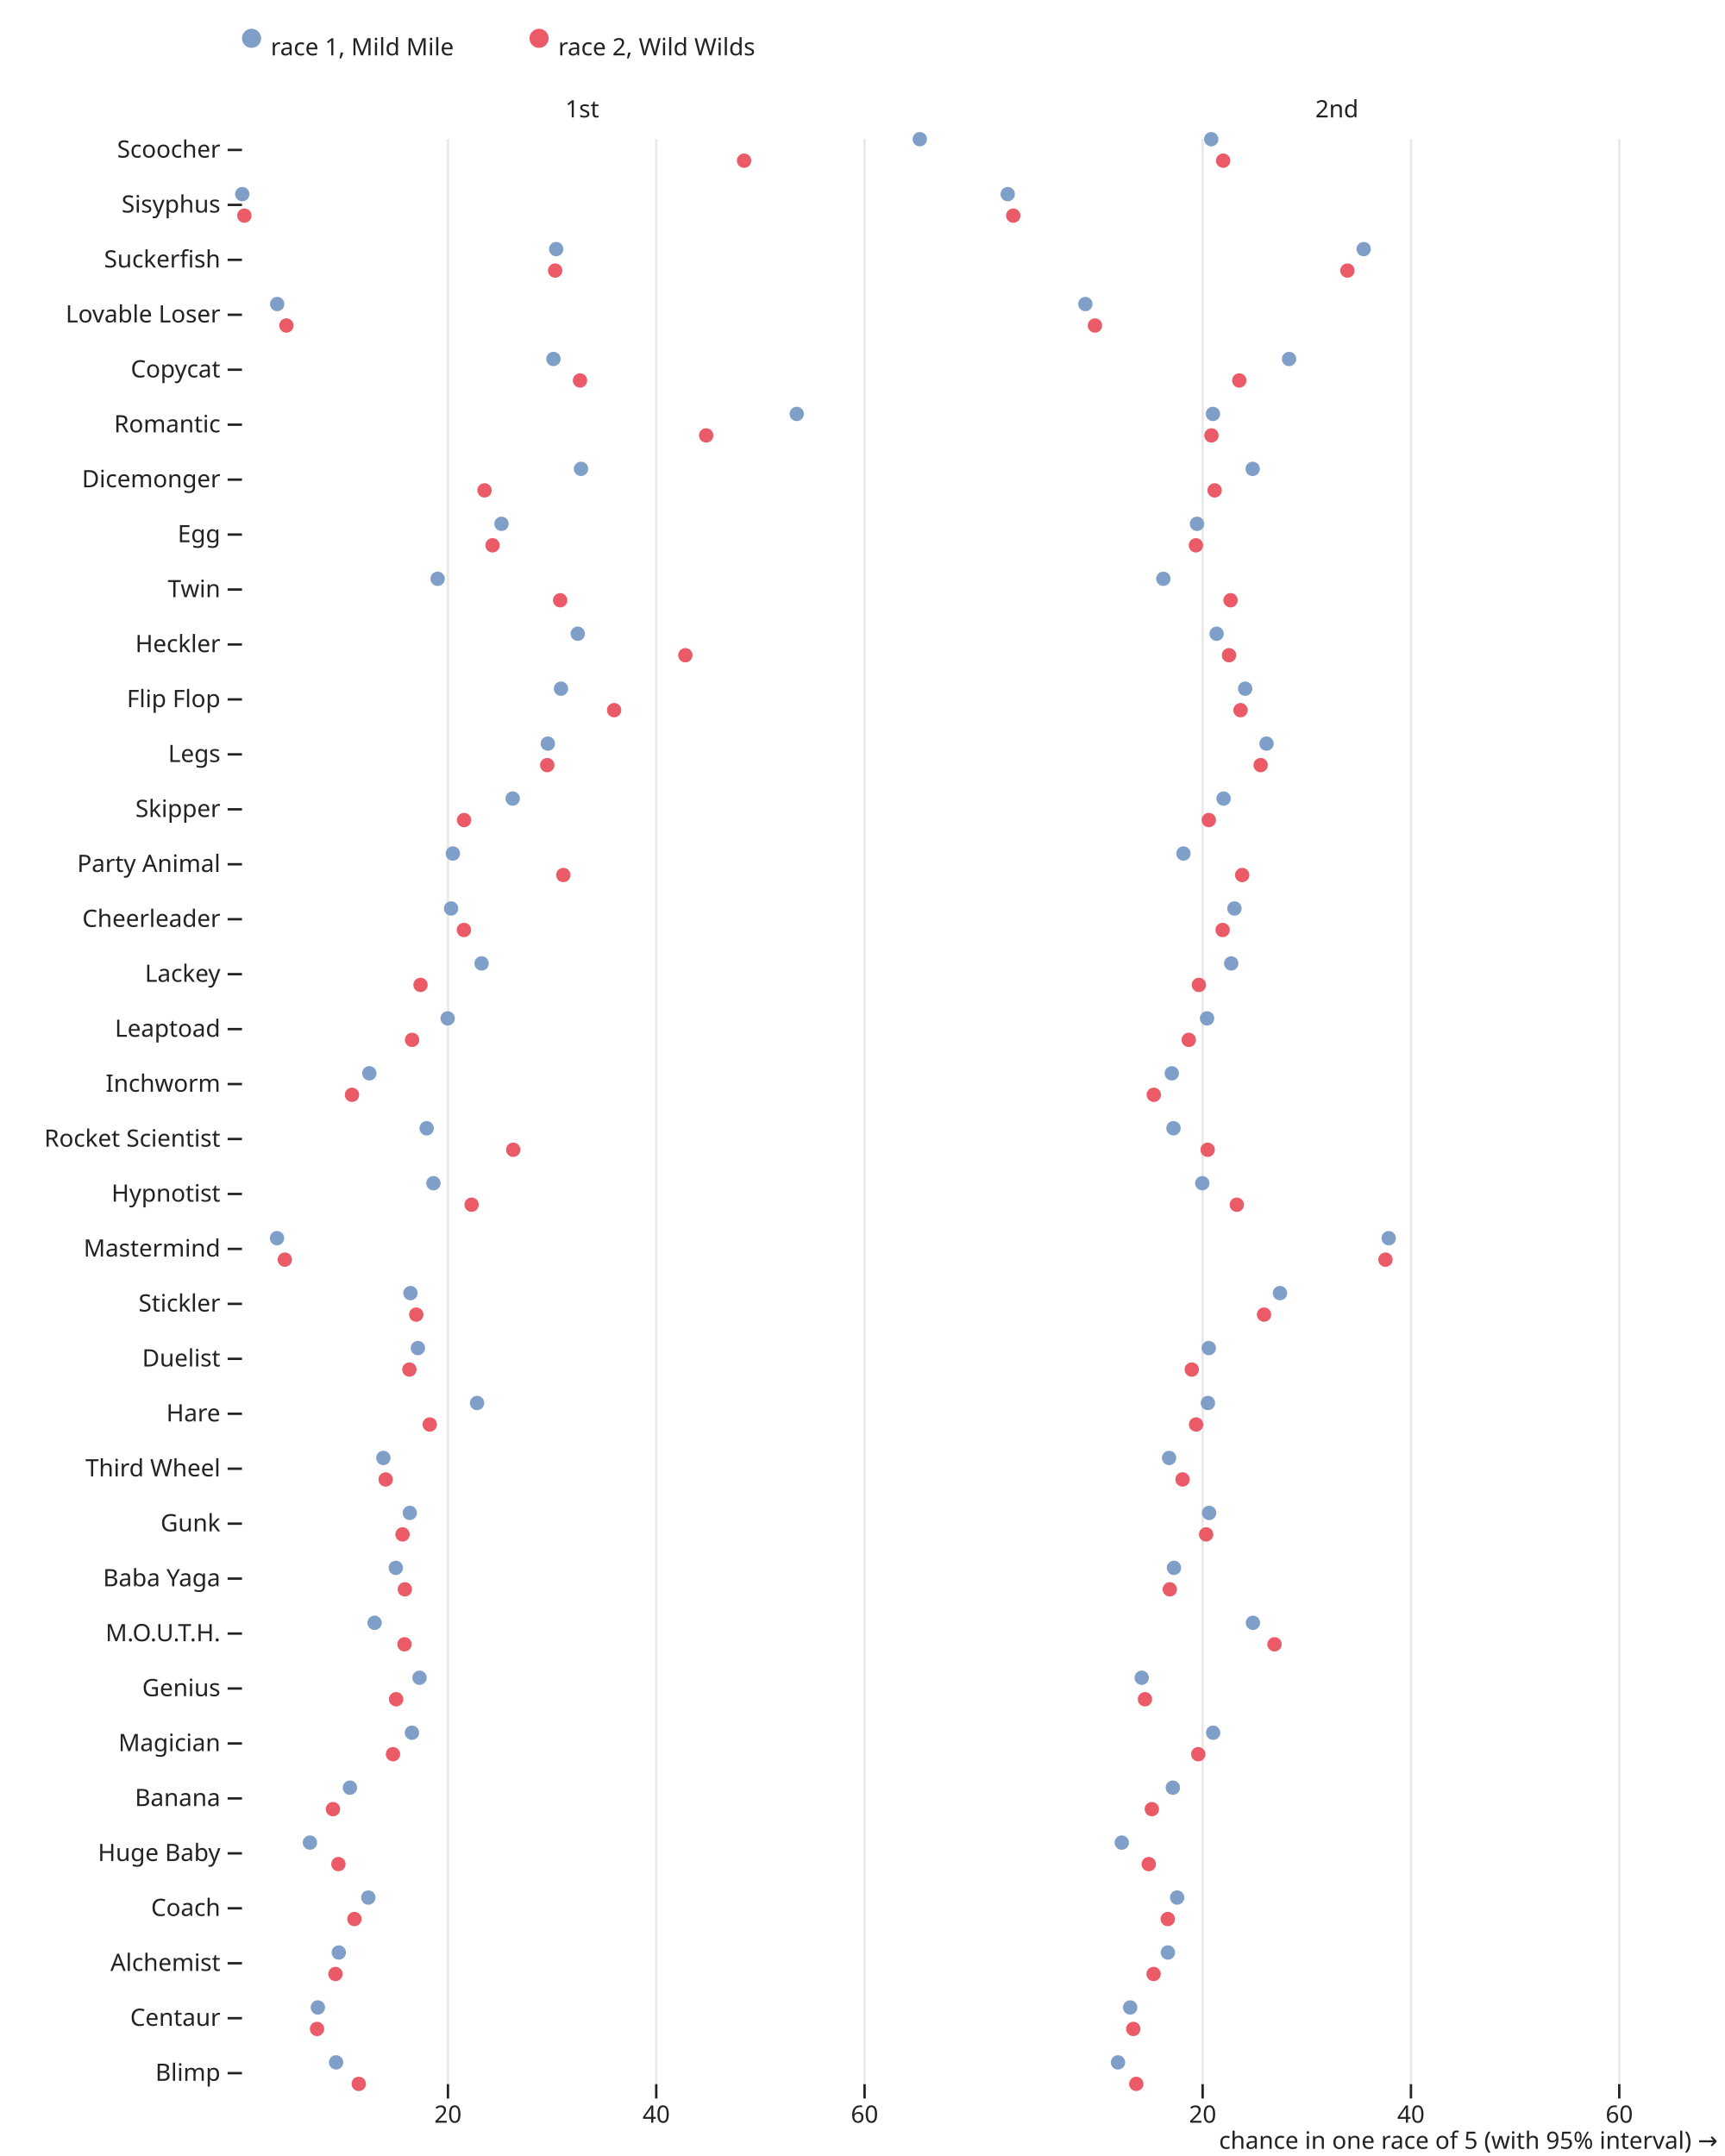
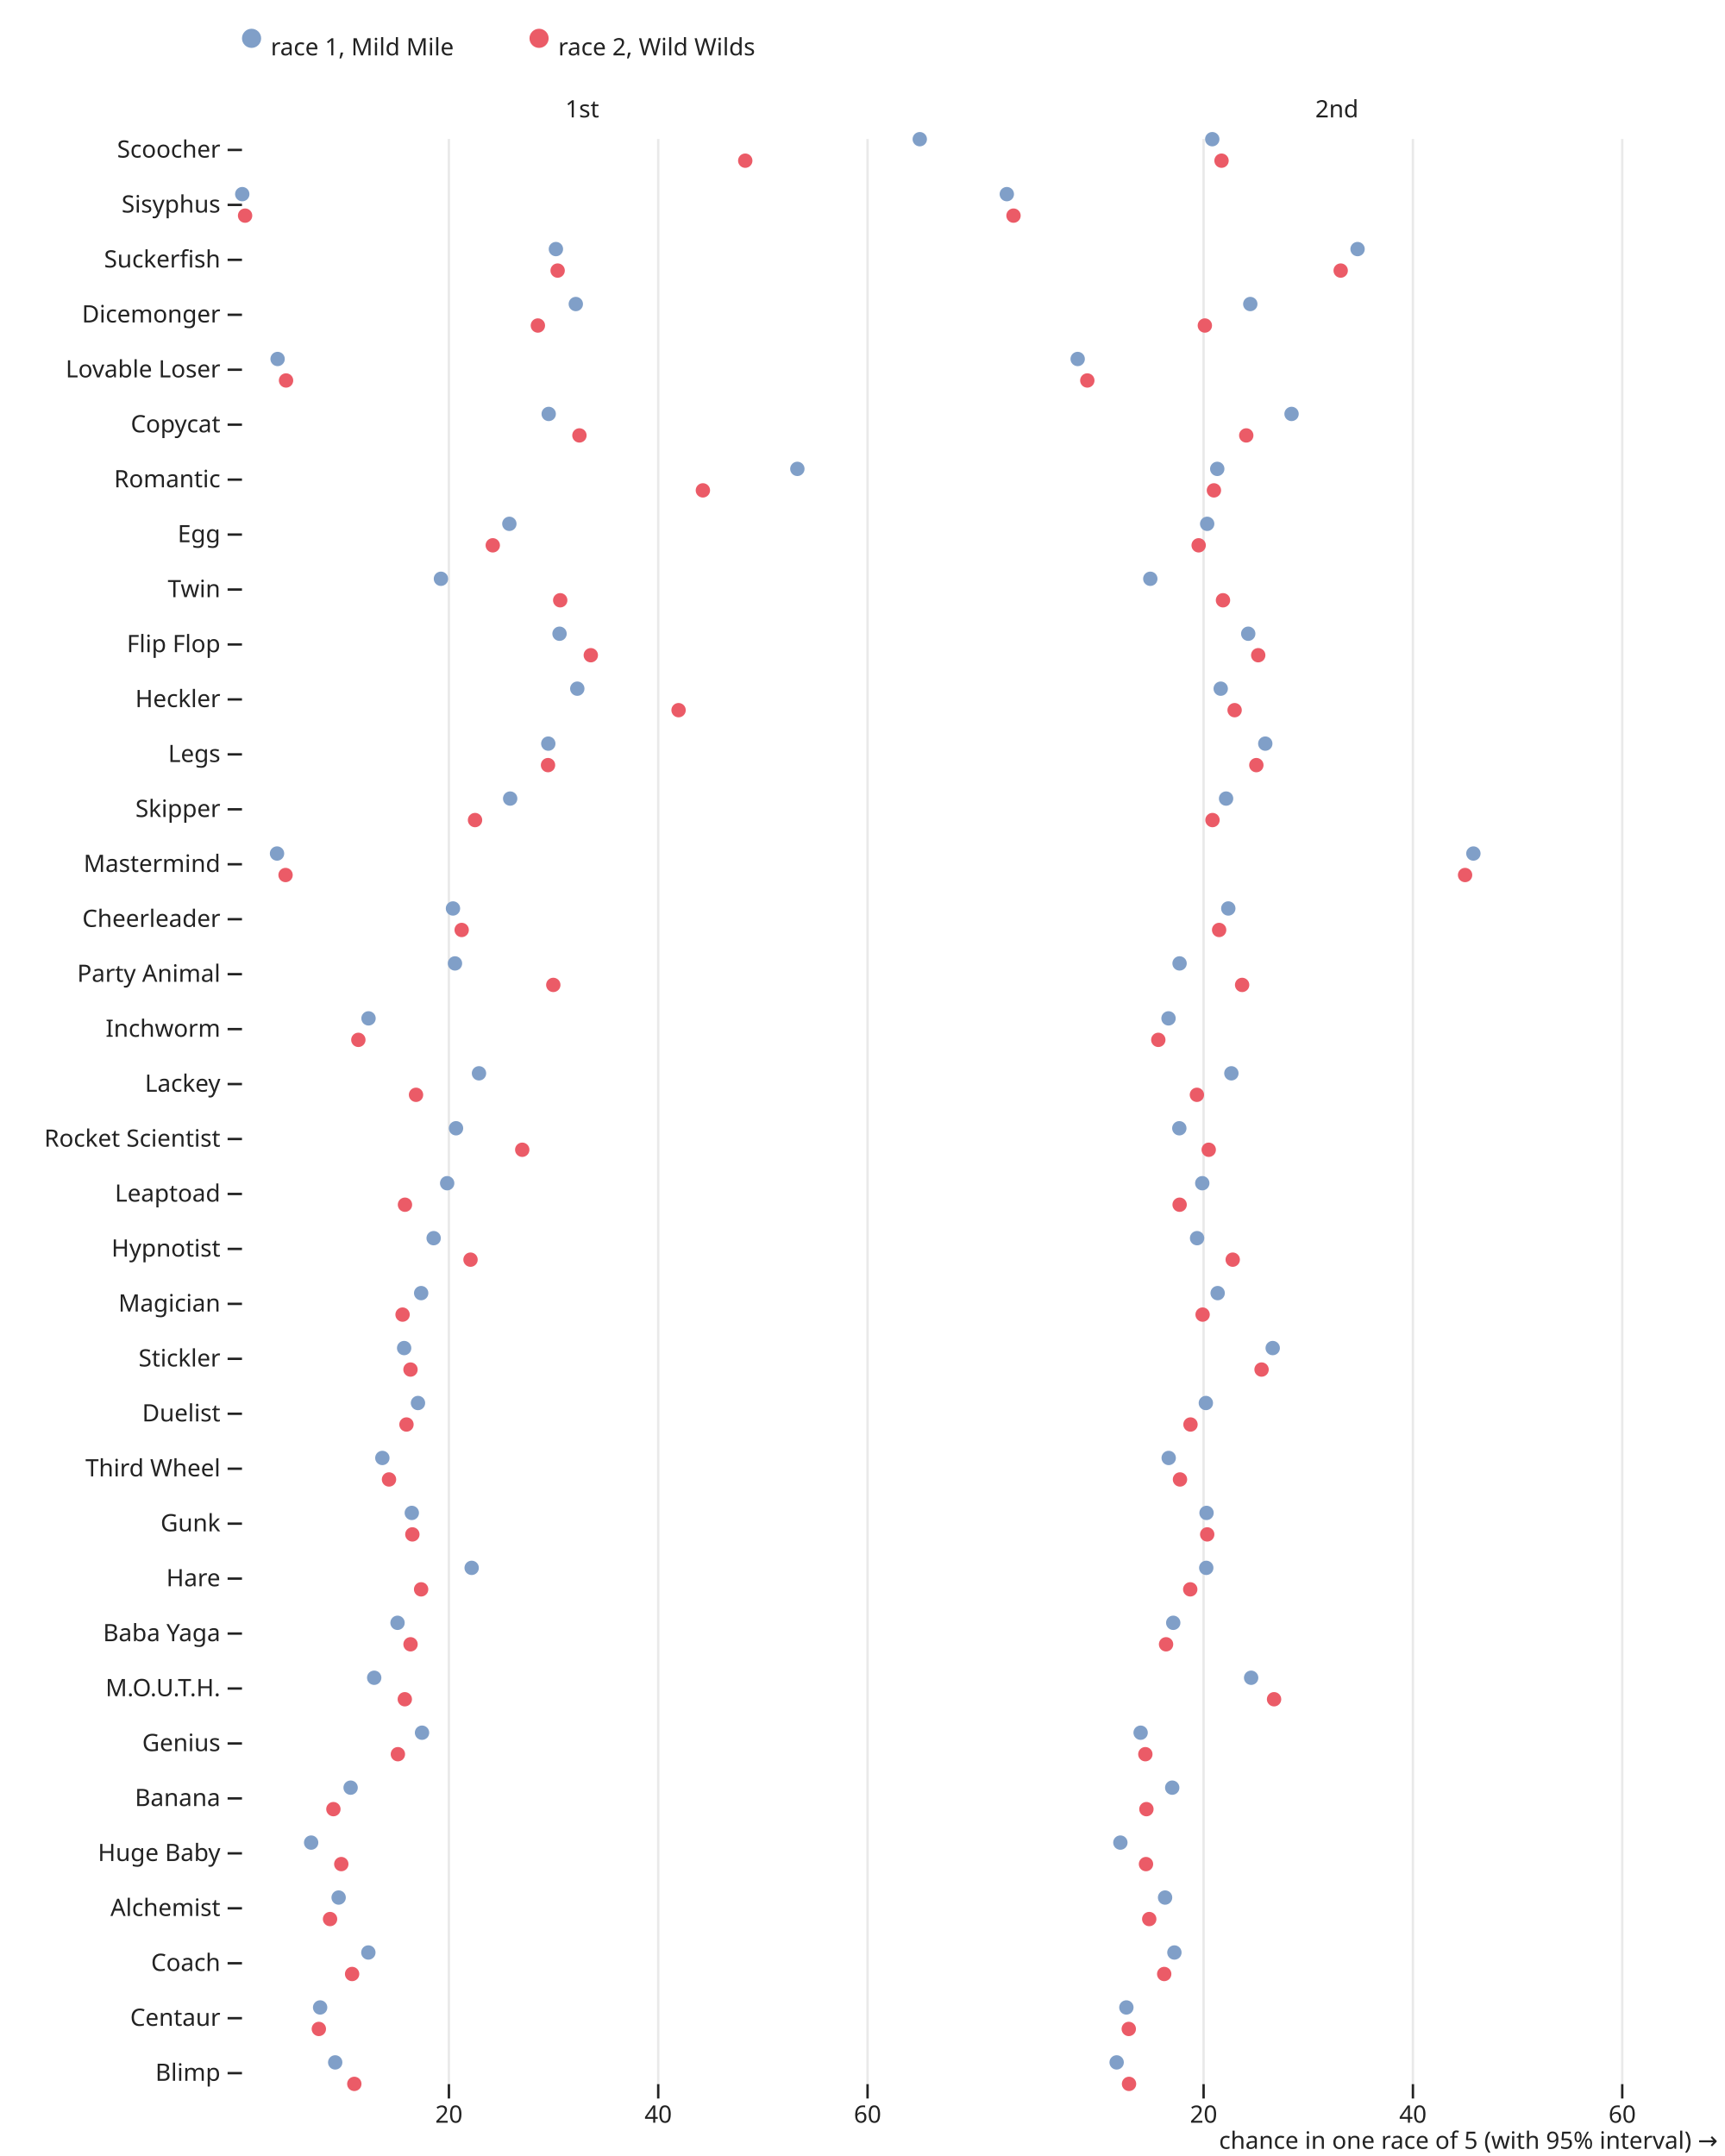
<svg xmlns="http://www.w3.org/2000/svg" class="plot-d6a7b5" fill="currentColor" font-family="system-ui, sans-serif" font-size="10" text-anchor="middle" width="720" height="900" viewBox="0 0 720 900" style="background: white; color: rgb(34, 34, 34);">
  <style>:where(.plot-d6a7b5) {
  --plot-background: white;
  display: block;
  height: auto;
  height: intrinsic;
  max-width: 100%;
}
:where(.plot-d6a7b5 text),
:where(.plot-d6a7b5 tspan) {
  white-space: pre;
}</style>
  <g aria-label="fx-axis tick label" transform="translate(0,-9)">
    <g transform="translate(1,0)">
      <text transform="translate(242,58)">1st</text>
    </g>
    <g transform="translate(316,0)">
      <text transform="translate(242,58)">2nd</text>
    </g>
  </g>
  <g aria-label="y-axis tick" aria-hidden="true">
    <g fill="none" stroke="currentColor" transform="translate(1,0)">
      <path transform="translate(100,62.58757)" d="M0,0L-6,0" />
      <path transform="translate(100,85.52542)" d="M0,0L-6,0" />
      <path transform="translate(100,108.4633)" d="M0,0L-6,0" />
      <path transform="translate(100,131.4011)" d="M0,0L-6,0" />
      <path transform="translate(100,154.339)" d="M0,0L-6,0" />
      <path transform="translate(100,177.2768)" d="M0,0L-6,0" />
      <path transform="translate(100,200.2147)" d="M0,0L-6,0" />
      <path transform="translate(100,223.1525)" d="M0,0L-6,0" />
      <path transform="translate(100,246.0904)" d="M0,0L-6,0" />
      <path transform="translate(100,269.0282)" d="M0,0L-6,0" />
      <path transform="translate(100,291.9661)" d="M0,0L-6,0" />
      <path transform="translate(100,314.904)" d="M0,0L-6,0" />
      <path transform="translate(100,337.8418)" d="M0,0L-6,0" />
      <path transform="translate(100,360.7797)" d="M0,0L-6,0" />
      <path transform="translate(100,383.7175)" d="M0,0L-6,0" />
      <path transform="translate(100,406.6554)" d="M0,0L-6,0" />
      <path transform="translate(100,429.5932)" d="M0,0L-6,0" />
      <path transform="translate(100,452.5311)" d="M0,0L-6,0" />
      <path transform="translate(100,475.4689)" d="M0,0L-6,0" />
      <path transform="translate(100,498.4068)" d="M0,0L-6,0" />
      <path transform="translate(100,521.3446)" d="M0,0L-6,0" />
      <path transform="translate(100,544.2825)" d="M0,0L-6,0" />
      <path transform="translate(100,567.2203)" d="M0,0L-6,0" />
      <path transform="translate(100,590.1582)" d="M0,0L-6,0" />
      <path transform="translate(100,613.096)" d="M0,0L-6,0" />
      <path transform="translate(100,636.0339)" d="M0,0L-6,0" />
      <path transform="translate(100,658.9718)" d="M0,0L-6,0" />
      <path transform="translate(100,681.9096)" d="M0,0L-6,0" />
      <path transform="translate(100,704.8475)" d="M0,0L-6,0" />
      <path transform="translate(100,727.7853)" d="M0,0L-6,0" />
      <path transform="translate(100,750.7232)" d="M0,0L-6,0" />
      <path transform="translate(100,773.661)" d="M0,0L-6,0" />
      <path transform="translate(100,796.5989)" d="M0,0L-6,0" />
      <path transform="translate(100,819.5367)" d="M0,0L-6,0" />
      <path transform="translate(100,842.4746)" d="M0,0L-6,0" />
      <path transform="translate(100,865.4124)" d="M0,0L-6,0" />
    </g>
  </g>
  <g aria-label="y-axis tick label" transform="translate(-9,0)">
    <g text-anchor="end" transform="translate(1,0)">
      <text y="0.32em" transform="translate(100,62.58757)">Scoocher</text>
      <text y="0.32em" transform="translate(100,85.52542)">Sisyphus</text>
      <text y="0.32em" transform="translate(100,108.4633)">Suckerfish</text>
-       <text y="0.32em" transform="translate(100,131.4011)">Lovable Loser</text>
-       <text y="0.32em" transform="translate(100,154.339)">Copycat</text>
-       <text y="0.32em" transform="translate(100,177.2768)">Romantic</text>
-       <text y="0.32em" transform="translate(100,200.2147)">Dicemonger</text>
+       <text y="0.32em" transform="translate(100,131.4011)">Dicemonger</text>
+       <text y="0.32em" transform="translate(100,154.339)">Lovable Loser</text>
+       <text y="0.32em" transform="translate(100,177.2768)">Copycat</text>
+       <text y="0.32em" transform="translate(100,200.2147)">Romantic</text>
      <text y="0.32em" transform="translate(100,223.1525)">Egg</text>
      <text y="0.32em" transform="translate(100,246.0904)">Twin</text>
-       <text y="0.32em" transform="translate(100,269.0282)">Heckler</text>
-       <text y="0.32em" transform="translate(100,291.9661)">Flip Flop</text>
+       <text y="0.32em" transform="translate(100,269.0282)">Flip Flop</text>
+       <text y="0.32em" transform="translate(100,291.9661)">Heckler</text>
      <text y="0.32em" transform="translate(100,314.904)">Legs</text>
      <text y="0.32em" transform="translate(100,337.8418)">Skipper</text>
-       <text y="0.32em" transform="translate(100,360.7797)">Party Animal</text>
+       <text y="0.32em" transform="translate(100,360.7797)">Mastermind</text>
      <text y="0.32em" transform="translate(100,383.7175)">Cheerleader</text>
-       <text y="0.32em" transform="translate(100,406.6554)">Lackey</text>
-       <text y="0.32em" transform="translate(100,429.5932)">Leaptoad</text>
-       <text y="0.32em" transform="translate(100,452.5311)">Inchworm</text>
+       <text y="0.32em" transform="translate(100,406.6554)">Party Animal</text>
+       <text y="0.32em" transform="translate(100,429.5932)">Inchworm</text>
+       <text y="0.32em" transform="translate(100,452.5311)">Lackey</text>
      <text y="0.32em" transform="translate(100,475.4689)">Rocket Scientist</text>
-       <text y="0.32em" transform="translate(100,498.4068)">Hypnotist</text>
-       <text y="0.32em" transform="translate(100,521.3446)">Mastermind</text>
-       <text y="0.32em" transform="translate(100,544.2825)">Stickler</text>
-       <text y="0.32em" transform="translate(100,567.2203)">Duelist</text>
-       <text y="0.32em" transform="translate(100,590.1582)">Hare</text>
+       <text y="0.32em" transform="translate(100,498.4068)">Leaptoad</text>
+       <text y="0.32em" transform="translate(100,521.3446)">Hypnotist</text>
+       <text y="0.32em" transform="translate(100,544.2825)">Magician</text>
+       <text y="0.32em" transform="translate(100,567.2203)">Stickler</text>
+       <text y="0.32em" transform="translate(100,590.1582)">Duelist</text>
      <text y="0.32em" transform="translate(100,613.096)">Third Wheel</text>
      <text y="0.32em" transform="translate(100,636.0339)">Gunk</text>
-       <text y="0.32em" transform="translate(100,658.9718)">Baba Yaga</text>
-       <text y="0.32em" transform="translate(100,681.9096)">M.O.U.T.H.</text>
-       <text y="0.32em" transform="translate(100,704.8475)">Genius</text>
-       <text y="0.32em" transform="translate(100,727.7853)">Magician</text>
+       <text y="0.32em" transform="translate(100,658.9718)">Hare</text>
+       <text y="0.32em" transform="translate(100,681.9096)">Baba Yaga</text>
+       <text y="0.32em" transform="translate(100,704.8475)">M.O.U.T.H.</text>
+       <text y="0.32em" transform="translate(100,727.7853)">Genius</text>
      <text y="0.32em" transform="translate(100,750.7232)">Banana</text>
      <text y="0.32em" transform="translate(100,773.661)">Huge Baby</text>
-       <text y="0.32em" transform="translate(100,796.5989)">Coach</text>
-       <text y="0.32em" transform="translate(100,819.5367)">Alchemist</text>
+       <text y="0.32em" transform="translate(100,796.5989)">Alchemist</text>
+       <text y="0.32em" transform="translate(100,819.5367)">Coach</text>
      <text y="0.32em" transform="translate(100,842.4746)">Centaur</text>
      <text y="0.32em" transform="translate(100,865.4124)">Blimp</text>
    </g>
  </g>
  <g aria-label="x-grid" aria-hidden="true">
    <g stroke="currentColor" stroke-opacity="0.1" transform="translate(1,0)">
-       <line x1="185.968" x2="185.968" y1="58" y2="870" />
-       <line x1="272.917" x2="272.917" y1="58" y2="870" />
-       <line x1="359.865" x2="359.865" y1="58" y2="870" />
+       <line x1="186.368" x2="186.368" y1="58" y2="870" />
+       <line x1="273.739" x2="273.739" y1="58" y2="870" />
+       <line x1="361.11" x2="361.11" y1="58" y2="870" />
    </g>
    <g stroke="currentColor" stroke-opacity="0.1" transform="translate(316,0)">
-       <line x1="185.968" x2="185.968" y1="58" y2="870" />
-       <line x1="272.917" x2="272.917" y1="58" y2="870" />
-       <line x1="359.865" x2="359.865" y1="58" y2="870" />
+       <line x1="186.368" x2="186.368" y1="58" y2="870" />
+       <line x1="273.739" x2="273.739" y1="58" y2="870" />
+       <line x1="361.11" x2="361.11" y1="58" y2="870" />
    </g>
  </g>
  <g aria-label="x-axis tick" aria-hidden="true">
    <g fill="none" stroke="currentColor" transform="translate(1,0)">
-       <path transform="translate(185.9677,870)" d="M0,0L0,6" />
-       <path transform="translate(272.9165,870)" d="M0,0L0,6" />
-       <path transform="translate(359.8653,870)" d="M0,0L0,6" />
+       <path transform="translate(186.368,870)" d="M0,0L0,6" />
+       <path transform="translate(273.7392,870)" d="M0,0L0,6" />
+       <path transform="translate(361.1104,870)" d="M0,0L0,6" />
    </g>
    <g fill="none" stroke="currentColor" transform="translate(316,0)">
-       <path transform="translate(185.9677,870)" d="M0,0L0,6" />
-       <path transform="translate(272.9165,870)" d="M0,0L0,6" />
-       <path transform="translate(359.8653,870)" d="M0,0L0,6" />
+       <path transform="translate(186.368,870)" d="M0,0L0,6" />
+       <path transform="translate(273.7392,870)" d="M0,0L0,6" />
+       <path transform="translate(361.1104,870)" d="M0,0L0,6" />
    </g>
  </g>
  <g aria-label="x-axis tick label" transform="translate(0,9)">
    <g font-variant="tabular-nums" transform="translate(1,0)">
-       <text y="0.71em" transform="translate(185.9677,870)">20</text>
-       <text y="0.71em" transform="translate(272.9165,870)">40</text>
-       <text y="0.71em" transform="translate(359.8653,870)">60</text>
+       <text y="0.71em" transform="translate(186.368,870)">20</text>
+       <text y="0.71em" transform="translate(273.7392,870)">40</text>
+       <text y="0.71em" transform="translate(361.1104,870)">60</text>
    </g>
    <g font-variant="tabular-nums" transform="translate(316,0)">
-       <text y="0.71em" transform="translate(185.9677,870)">20</text>
-       <text y="0.71em" transform="translate(272.9165,870)">40</text>
-       <text y="0.71em" transform="translate(359.8653,870)">60</text>
+       <text y="0.71em" transform="translate(186.368,870)">20</text>
+       <text y="0.71em" transform="translate(273.7392,870)">40</text>
+       <text y="0.71em" transform="translate(361.1104,870)">60</text>
    </g>
  </g>
  <g aria-label="x-axis label" text-anchor="end" transform="translate(17,27)">
    <text transform="translate(700,870)">chance in one race of 5 (with 95% interval) →</text>
  </g>
  <g aria-label="rule" transform="translate(0,-4.486188)">
    <g stroke="rgb(128, 159, 200)" transform="translate(1,0)">
-       <line x1="169.475" x2="171.168" y1="544.282" y2="544.282" />
-       <line x1="151.987" x2="153.49" y1="796.599" y2="796.599" />
-       <line x1="158.223" x2="159.799" y1="613.096" y2="613.096" />
-       <line x1="154.588" x2="156.122" y1="681.91" y2="681.91" />
-       <line x1="197.155" x2="199.072" y1="590.158" y2="590.158" />
-       <line x1="100" x2="100.23" y1="85.525" y2="85.525" />
-       <line x1="239.078" x2="241.217" y1="269.028" y2="269.028" />
-       <line x1="163.395" x2="165.03" y1="658.972" y2="658.972" />
-       <line x1="152.398" x2="153.908" y1="452.531" y2="452.531" />
-       <line x1="127.788" x2="128.936" y1="773.661" y2="773.661" />
-       <line x1="114.19" x2="115.041" y1="521.345" y2="521.345" />
-       <line x1="228.953" x2="231.053" y1="154.339" y2="154.339" />
-       <line x1="232.089" x2="234.206" y1="291.966" y2="291.966" />
-       <line x1="173.241" x2="174.969" y1="704.847" y2="704.847" />
-       <line x1="187.104" x2="188.948" y1="360.78" y2="360.78" />
-       <line x1="184.943" x2="186.768" y1="429.593" y2="429.593" />
-       <line x1="169.193" x2="170.882" y1="636.034" y2="636.034" />
-       <line x1="186.364" x2="188.198" y1="383.718" y2="383.718" />
-       <line x1="139.733" x2="141.077" y1="819.537" y2="819.537" />
-       <line x1="381.823" x2="384" y1="62.588" y2="62.588" />
-       <line x1="226.624" x2="228.714" y1="314.904" y2="314.904" />
-       <line x1="211.98" x2="213.989" y1="337.842" y2="337.842" />
-       <line x1="179.024" x2="180.806" y1="498.407" y2="498.407" />
-       <line x1="170.09" x2="171.791" y1="727.785" y2="727.785" />
-       <line x1="180.761" x2="182.556" y1="246.09" y2="246.09" />
-       <line x1="199.051" x2="200.981" y1="406.655" y2="406.655" />
-       <line x1="144.356" x2="145.761" y1="750.723" y2="750.723" />
-       <line x1="131.063" x2="132.269" y1="842.475" y2="842.475" />
-       <line x1="138.619" x2="139.947" y1="865.412" y2="865.412" />
-       <line x1="330.412" x2="332.694" y1="177.277" y2="177.277" />
-       <line x1="207.322" x2="209.308" y1="223.153" y2="223.153" />
-       <line x1="176.201" x2="177.95" y1="475.469" y2="475.469" />
-       <line x1="230.094" x2="232.195" y1="108.463" y2="108.463" />
-       <line x1="240.435" x2="242.584" y1="200.215" y2="200.215" />
-       <line x1="172.568" x2="174.29" y1="567.22" y2="567.22" />
-       <line x1="114.266" x2="115.118" y1="131.401" y2="131.401" />
+       <line x1="151.996" x2="153.502" y1="819.537" y2="819.537" />
+       <line x1="166.851" x2="168.52" y1="567.22" y2="567.22" />
+       <line x1="157.8" x2="159.379" y1="613.096" y2="613.096" />
+       <line x1="179.107" x2="180.897" y1="521.345" y2="521.345" />
+       <line x1="210.934" x2="212.947" y1="337.842" y2="337.842" />
+       <line x1="170.028" x2="171.734" y1="636.034" y2="636.034" />
+       <line x1="184.728" x2="186.562" y1="498.407" y2="498.407" />
+       <line x1="187.14" x2="188.992" y1="383.718" y2="383.718" />
+       <line x1="139.674" x2="141.016" y1="796.599" y2="796.599" />
+       <line x1="164.104" x2="165.751" y1="681.91" y2="681.91" />
+       <line x1="100" x2="100.232" y1="85.525" y2="85.525" />
+       <line x1="238.883" x2="241.032" y1="291.966" y2="291.966" />
+       <line x1="187.972" x2="189.831" y1="406.655" y2="406.655" />
+       <line x1="226.976" x2="229.073" y1="177.277" y2="177.277" />
+       <line x1="231.485" x2="233.602" y1="269.028" y2="269.028" />
+       <line x1="114.2" x2="115.056" y1="360.78" y2="360.78" />
+       <line x1="152.064" x2="153.575" y1="429.593" y2="429.593" />
+       <line x1="128.287" x2="129.447" y1="773.661" y2="773.661" />
+       <line x1="174.279" x2="176.019" y1="727.785" y2="727.785" />
+       <line x1="197.96" x2="199.891" y1="452.531" y2="452.531" />
+       <line x1="144.635" x2="146.053" y1="750.723" y2="750.723" />
+       <line x1="154.42" x2="155.955" y1="704.847" y2="704.847" />
+       <line x1="194.913" x2="196.822" y1="658.972" y2="658.972" />
+       <line x1="226.807" x2="228.899" y1="314.904" y2="314.904" />
+       <line x1="381.81" x2="384" y1="62.588" y2="62.588" />
+       <line x1="173.923" x2="175.661" y1="544.282" y2="544.282" />
+       <line x1="182.135" x2="183.95" y1="246.09" y2="246.09" />
+       <line x1="210.597" x2="212.604" y1="223.153" y2="223.153" />
+       <line x1="138.247" x2="139.57" y1="865.412" y2="865.412" />
+       <line x1="132.005" x2="133.229" y1="842.475" y2="842.475" />
+       <line x1="330.665" x2="332.958" y1="200.215" y2="200.215" />
+       <line x1="188.407" x2="190.267" y1="475.469" y2="475.469" />
+       <line x1="229.976" x2="232.086" y1="108.463" y2="108.463" />
+       <line x1="238.262" x2="240.407" y1="131.401" y2="131.401" />
+       <line x1="172.597" x2="174.326" y1="590.158" y2="590.158" />
+       <line x1="114.438" x2="115.299" y1="154.339" y2="154.339" />
    </g>
    <g stroke="rgb(128, 159, 200)" transform="translate(316,0)">
-       <line x1="174.466" x2="176.203" y1="796.599" y2="796.599" />
-       <line x1="217.237" x2="219.276" y1="544.282" y2="544.282" />
-       <line x1="171.112" x2="172.82" y1="613.096" y2="613.096" />
-       <line x1="151.461" x2="152.961" y1="773.661" y2="773.661" />
-       <line x1="202.745" x2="204.706" y1="291.966" y2="291.966" />
-       <line x1="262.53" x2="264.749" y1="521.345" y2="521.345" />
-       <line x1="159.745" x2="161.339" y1="704.847" y2="704.847" />
-       <line x1="177.069" x2="178.831" y1="360.78" y2="360.78" />
-       <line x1="172.237" x2="173.956" y1="452.531" y2="452.531" />
-       <line x1="221.016" x2="223.077" y1="154.339" y2="154.339" />
-       <line x1="173.139" x2="174.87" y1="658.972" y2="658.972" />
-       <line x1="168.72" x2="170.407" y1="246.09" y2="246.09" />
-       <line x1="189.43" x2="191.295" y1="727.785" y2="727.785" />
-       <line x1="188.629" x2="190.486" y1="62.588" y2="62.588" />
-       <line x1="211.616" x2="213.628" y1="314.904" y2="314.904" />
-       <line x1="182.719" x2="184.531" y1="223.153" y2="223.153" />
-       <line x1="189.337" x2="191.201" y1="177.277" y2="177.277" />
-       <line x1="154.954" x2="156.495" y1="842.475" y2="842.475" />
-       <line x1="149.894" x2="151.375" y1="865.412" y2="865.412" />
-       <line x1="196.938" x2="198.854" y1="406.655" y2="406.655" />
-       <line x1="172.669" x2="174.39" y1="750.723" y2="750.723" />
-       <line x1="205.98" x2="207.953" y1="681.91" y2="681.91" />
-       <line x1="187.246" x2="189.091" y1="590.158" y2="590.158" />
-       <line x1="198.284" x2="200.205" y1="383.718" y2="383.718" />
-       <line x1="170.635" x2="172.342" y1="819.537" y2="819.537" />
-       <line x1="193.763" x2="195.656" y1="337.842" y2="337.842" />
-       <line x1="184.901" x2="186.732" y1="498.407" y2="498.407" />
-       <line x1="187.745" x2="189.594" y1="636.034" y2="636.034" />
-       <line x1="186.896" x2="188.735" y1="429.593" y2="429.593" />
-       <line x1="190.865" x2="192.737" y1="269.028" y2="269.028" />
-       <line x1="104.353" x2="104.869" y1="85.525" y2="85.525" />
-       <line x1="205.87" x2="207.847" y1="200.215" y2="200.215" />
-       <line x1="172.938" x2="174.658" y1="475.469" y2="475.469" />
-       <line x1="252.088" x2="254.273" y1="108.463" y2="108.463" />
-       <line x1="187.609" x2="189.458" y1="567.22" y2="567.22" />
-       <line x1="136.376" x2="137.667" y1="131.401" y2="131.401" />
+       <line x1="172.833" x2="174.565" y1="681.91" y2="681.91" />
+       <line x1="169.446" x2="171.139" y1="796.599" y2="796.599" />
+       <line x1="195.722" x2="197.637" y1="383.718" y2="383.718" />
+       <line x1="194.804" x2="196.713" y1="337.842" y2="337.842" />
+       <line x1="182.74" x2="184.56" y1="521.345" y2="521.345" />
+       <line x1="170.947" x2="172.66" y1="613.096" y2="613.096" />
+       <line x1="214.203" x2="216.229" y1="567.22" y2="567.22" />
+       <line x1="173.32" x2="175.051" y1="819.537" y2="819.537" />
+       <line x1="186.557" x2="188.404" y1="658.972" y2="658.972" />
+       <line x1="205.226" x2="207.199" y1="704.847" y2="704.847" />
+       <line x1="192.569" x2="194.461" y1="291.966" y2="291.966" />
+       <line x1="103.985" x2="104.485" y1="85.525" y2="85.525" />
+       <line x1="297.832" x2="300.127" y1="360.78" y2="360.78" />
+       <line x1="204.018" x2="205.988" y1="269.028" y2="269.028" />
+       <line x1="159.289" x2="160.88" y1="727.785" y2="727.785" />
+       <line x1="175.465" x2="177.221" y1="406.655" y2="406.655" />
+       <line x1="170.876" x2="172.589" y1="429.593" y2="429.593" />
+       <line x1="150.885" x2="152.381" y1="773.661" y2="773.661" />
+       <line x1="222.047" x2="224.119" y1="177.277" y2="177.277" />
+       <line x1="172.41" x2="174.139" y1="750.723" y2="750.723" />
+       <line x1="197.001" x2="198.925" y1="452.531" y2="452.531" />
+       <line x1="189.057" x2="190.921" y1="62.588" y2="62.588" />
+       <line x1="211.112" x2="213.121" y1="314.904" y2="314.904" />
+       <line x1="186.941" x2="188.788" y1="223.153" y2="223.153" />
+       <line x1="149.342" x2="150.818" y1="865.412" y2="865.412" />
+       <line x1="191.131" x2="193.013" y1="200.215" y2="200.215" />
+       <line x1="153.375" x2="154.9" y1="842.475" y2="842.475" />
+       <line x1="163.307" x2="164.947" y1="246.09" y2="246.09" />
+       <line x1="191.301" x2="193.182" y1="544.282" y2="544.282" />
+       <line x1="186.671" x2="188.522" y1="636.034" y2="636.034" />
+       <line x1="184.901" x2="186.736" y1="498.407" y2="498.407" />
+       <line x1="249.544" x2="251.731" y1="108.463" y2="108.463" />
+       <line x1="175.362" x2="177.114" y1="475.469" y2="475.469" />
+       <line x1="204.871" x2="206.846" y1="131.401" y2="131.401" />
+       <line x1="133.19" x2="134.436" y1="154.339" y2="154.339" />
+       <line x1="186.389" x2="188.235" y1="590.158" y2="590.158" />
    </g>
  </g>
  <g aria-label="dot" transform="translate(0,-4.486188)">
    <g fill="rgb(128, 159, 200)" transform="translate(1,0)">
-       <circle cx="170.321" cy="544.282" r="3" />
-       <circle cx="152.739" cy="796.599" r="3" />
-       <circle cx="159.011" cy="613.096" r="3" />
-       <circle cx="155.355" cy="681.91" r="3" />
-       <circle cx="198.114" cy="590.158" r="3" />
-       <circle cx="100.115" cy="85.525" r="3" />
-       <circle cx="240.147" cy="269.028" r="3" />
-       <circle cx="164.213" cy="658.972" r="3" />
-       <circle cx="153.153" cy="452.531" r="3" />
-       <circle cx="128.362" cy="773.661" r="3" />
-       <circle cx="114.616" cy="521.345" r="3" />
-       <circle cx="230.003" cy="154.339" r="3" />
-       <circle cx="233.148" cy="291.966" r="3" />
-       <circle cx="174.105" cy="704.847" r="3" />
-       <circle cx="188.026" cy="360.78" r="3" />
-       <circle cx="185.856" cy="429.593" r="3" />
-       <circle cx="170.037" cy="636.034" r="3" />
-       <circle cx="187.281" cy="383.718" r="3" />
-       <circle cx="140.405" cy="819.537" r="3" />
-       <circle cx="382.912" cy="62.588" r="3" />
-       <circle cx="227.669" cy="314.904" r="3" />
-       <circle cx="212.985" cy="337.842" r="3" />
-       <circle cx="179.915" cy="498.407" r="3" />
-       <circle cx="170.941" cy="727.785" r="3" />
-       <circle cx="181.658" cy="246.09" r="3" />
-       <circle cx="200.016" cy="406.655" r="3" />
-       <circle cx="145.059" cy="750.723" r="3" />
-       <circle cx="131.666" cy="842.475" r="3" />
-       <circle cx="139.283" cy="865.412" r="3" />
-       <circle cx="331.553" cy="177.277" r="3" />
-       <circle cx="208.315" cy="223.153" r="3" />
-       <circle cx="177.075" cy="475.469" r="3" />
-       <circle cx="231.144" cy="108.463" r="3" />
-       <circle cx="241.509" cy="200.215" r="3" />
-       <circle cx="173.429" cy="567.22" r="3" />
-       <circle cx="114.692" cy="131.401" r="3" />
+       <circle cx="152.749" cy="819.537" r="3" />
+       <circle cx="167.685" cy="567.22" r="3" />
+       <circle cx="158.589" cy="613.096" r="3" />
+       <circle cx="180.002" cy="521.345" r="3" />
+       <circle cx="211.941" cy="337.842" r="3" />
+       <circle cx="170.881" cy="636.034" r="3" />
+       <circle cx="185.645" cy="498.407" r="3" />
+       <circle cx="188.066" cy="383.718" r="3" />
+       <circle cx="140.345" cy="796.599" r="3" />
+       <circle cx="164.927" cy="681.91" r="3" />
+       <circle cx="100.116" cy="85.525" r="3" />
+       <circle cx="239.958" cy="291.966" r="3" />
+       <circle cx="188.902" cy="406.655" r="3" />
+       <circle cx="228.025" cy="177.277" r="3" />
+       <circle cx="232.544" cy="269.028" r="3" />
+       <circle cx="114.628" cy="360.78" r="3" />
+       <circle cx="152.819" cy="429.593" r="3" />
+       <circle cx="128.867" cy="773.661" r="3" />
+       <circle cx="175.149" cy="727.785" r="3" />
+       <circle cx="198.926" cy="452.531" r="3" />
+       <circle cx="145.344" cy="750.723" r="3" />
+       <circle cx="155.187" cy="704.847" r="3" />
+       <circle cx="195.868" cy="658.972" r="3" />
+       <circle cx="227.853" cy="314.904" r="3" />
+       <circle cx="382.905" cy="62.588" r="3" />
+       <circle cx="174.792" cy="544.282" r="3" />
+       <circle cx="183.043" cy="246.09" r="3" />
+       <circle cx="211.6" cy="223.153" r="3" />
+       <circle cx="138.909" cy="865.412" r="3" />
+       <circle cx="132.617" cy="842.475" r="3" />
+       <circle cx="331.811" cy="200.215" r="3" />
+       <circle cx="189.337" cy="475.469" r="3" />
+       <circle cx="231.031" cy="108.463" r="3" />
+       <circle cx="239.335" cy="131.401" r="3" />
+       <circle cx="173.461" cy="590.158" r="3" />
+       <circle cx="114.869" cy="154.339" r="3" />
    </g>
    <g fill="rgb(128, 159, 200)" transform="translate(316,0)">
-       <circle cx="175.334" cy="796.599" r="3" />
-       <circle cx="218.256" cy="544.282" r="3" />
-       <circle cx="171.966" cy="613.096" r="3" />
-       <circle cx="152.211" cy="773.661" r="3" />
-       <circle cx="203.726" cy="291.966" r="3" />
-       <circle cx="263.639" cy="521.345" r="3" />
-       <circle cx="160.542" cy="704.847" r="3" />
-       <circle cx="177.95" cy="360.78" r="3" />
-       <circle cx="173.096" cy="452.531" r="3" />
-       <circle cx="222.046" cy="154.339" r="3" />
-       <circle cx="174.004" cy="658.972" r="3" />
-       <circle cx="169.563" cy="246.09" r="3" />
-       <circle cx="190.362" cy="727.785" r="3" />
-       <circle cx="189.558" cy="62.588" r="3" />
-       <circle cx="212.622" cy="314.904" r="3" />
-       <circle cx="183.625" cy="223.153" r="3" />
-       <circle cx="190.269" cy="177.277" r="3" />
-       <circle cx="155.725" cy="842.475" r="3" />
-       <circle cx="150.634" cy="865.412" r="3" />
-       <circle cx="197.896" cy="406.655" r="3" />
-       <circle cx="173.53" cy="750.723" r="3" />
-       <circle cx="206.967" cy="681.91" r="3" />
-       <circle cx="188.168" cy="590.158" r="3" />
-       <circle cx="199.244" cy="383.718" r="3" />
-       <circle cx="171.488" cy="819.537" r="3" />
-       <circle cx="194.71" cy="337.842" r="3" />
-       <circle cx="185.816" cy="498.407" r="3" />
-       <circle cx="188.67" cy="636.034" r="3" />
-       <circle cx="187.816" cy="429.593" r="3" />
-       <circle cx="191.801" cy="269.028" r="3" />
-       <circle cx="104.611" cy="85.525" r="3" />
-       <circle cx="206.858" cy="200.215" r="3" />
-       <circle cx="173.798" cy="475.469" r="3" />
-       <circle cx="253.181" cy="108.463" r="3" />
-       <circle cx="188.534" cy="567.22" r="3" />
-       <circle cx="137.022" cy="131.401" r="3" />
+       <circle cx="173.699" cy="681.91" r="3" />
+       <circle cx="170.292" cy="796.599" r="3" />
+       <circle cx="196.679" cy="383.718" r="3" />
+       <circle cx="195.758" cy="337.842" r="3" />
+       <circle cx="183.65" cy="521.345" r="3" />
+       <circle cx="171.804" cy="613.096" r="3" />
+       <circle cx="215.216" cy="567.22" r="3" />
+       <circle cx="174.185" cy="819.537" r="3" />
+       <circle cx="187.481" cy="658.972" r="3" />
+       <circle cx="206.213" cy="704.847" r="3" />
+       <circle cx="193.515" cy="291.966" r="3" />
+       <circle cx="104.235" cy="85.525" r="3" />
+       <circle cx="298.979" cy="360.78" r="3" />
+       <circle cx="205.003" cy="269.028" r="3" />
+       <circle cx="160.085" cy="727.785" r="3" />
+       <circle cx="176.343" cy="406.655" r="3" />
+       <circle cx="171.732" cy="429.593" r="3" />
+       <circle cx="151.633" cy="773.661" r="3" />
+       <circle cx="223.083" cy="177.277" r="3" />
+       <circle cx="173.274" cy="750.723" r="3" />
+       <circle cx="197.963" cy="452.531" r="3" />
+       <circle cx="189.989" cy="62.588" r="3" />
+       <circle cx="212.117" cy="314.904" r="3" />
+       <circle cx="187.864" cy="223.153" r="3" />
+       <circle cx="150.08" cy="865.412" r="3" />
+       <circle cx="192.072" cy="200.215" r="3" />
+       <circle cx="154.138" cy="842.475" r="3" />
+       <circle cx="164.127" cy="246.09" r="3" />
+       <circle cx="192.241" cy="544.282" r="3" />
+       <circle cx="187.597" cy="636.034" r="3" />
+       <circle cx="185.818" cy="498.407" r="3" />
+       <circle cx="250.637" cy="108.463" r="3" />
+       <circle cx="176.238" cy="475.469" r="3" />
+       <circle cx="205.858" cy="131.401" r="3" />
+       <circle cx="133.813" cy="154.339" r="3" />
+       <circle cx="187.312" cy="590.158" r="3" />
    </g>
  </g>
  <g aria-label="rule" transform="translate(0,4.486188)">
    <g stroke="rgb(235, 91, 103)" transform="translate(1,0)">
-       <line x1="167.146" x2="168.818" y1="658.972" y2="658.972" />
-       <line x1="138.351" x2="139.673" y1="819.537" y2="819.537" />
-       <line x1="191.698" x2="193.576" y1="383.718" y2="383.718" />
-       <line x1="162.222" x2="163.842" y1="727.785" y2="727.785" />
-       <line x1="231.733" x2="233.85" y1="246.09" y2="246.09" />
-       <line x1="166.989" x2="168.66" y1="681.91" y2="681.91" />
-       <line x1="177.485" x2="179.252" y1="590.158" y2="590.158" />
-       <line x1="148.011" x2="149.468" y1="865.412" y2="865.412" />
-       <line x1="292.619" x2="294.893" y1="177.277" y2="177.277" />
-       <line x1="203.598" x2="205.559" y1="223.153" y2="223.153" />
-       <line x1="130.725" x2="131.923" y1="842.475" y2="842.475" />
-       <line x1="163.518" x2="165.151" y1="704.847" y2="704.847" />
-       <line x1="233.061" x2="235.177" y1="360.78" y2="360.78" />
-       <line x1="254.229" x2="256.425" y1="291.966" y2="291.966" />
-       <line x1="145.207" x2="146.628" y1="452.531" y2="452.531" />
-       <line x1="139.584" x2="140.925" y1="773.661" y2="773.661" />
-       <line x1="117.408" x2="118.341" y1="521.345" y2="521.345" />
-       <line x1="240.014" x2="242.161" y1="154.339" y2="154.339" />
-       <line x1="171.887" x2="173.601" y1="544.282" y2="544.282" />
-       <line x1="146.216" x2="147.647" y1="796.599" y2="796.599" />
-       <line x1="159.176" x2="160.764" y1="613.096" y2="613.096" />
-       <line x1="137.328" x2="138.632" y1="750.723" y2="750.723" />
-       <line x1="173.652" x2="175.386" y1="406.655" y2="406.655" />
-       <line x1="191.763" x2="193.642" y1="337.842" y2="337.842" />
-       <line x1="194.89" x2="196.791" y1="498.407" y2="498.407" />
-       <line x1="308.427" x2="310.713" y1="62.588" y2="62.588" />
-       <line x1="226.378" x2="228.462" y1="314.904" y2="314.904" />
-       <line x1="283.933" x2="286.191" y1="269.028" y2="269.028" />
-       <line x1="100.845" x2="101.153" y1="85.525" y2="85.525" />
-       <line x1="166.179" x2="167.841" y1="636.034" y2="636.034" />
-       <line x1="170.158" x2="171.858" y1="429.593" y2="429.593" />
-       <line x1="200.264" x2="202.206" y1="200.215" y2="200.215" />
-       <line x1="212.199" x2="214.211" y1="475.469" y2="475.469" />
-       <line x1="229.673" x2="231.771" y1="108.463" y2="108.463" />
-       <line x1="169.031" x2="170.717" y1="567.22" y2="567.22" />
-       <line x1="118.073" x2="119.022" y1="131.401" y2="131.401" />
+       <line x1="169.501" x2="171.204" y1="681.91" y2="681.91" />
+       <line x1="169.486" x2="171.183" y1="567.22" y2="567.22" />
+       <line x1="160.563" x2="162.171" y1="613.096" y2="613.096" />
+       <line x1="145.255" x2="146.68" y1="819.537" y2="819.537" />
+       <line x1="101.131" x2="101.464" y1="85.525" y2="85.525" />
+       <line x1="281.099" x2="283.363" y1="291.966" y2="291.966" />
+       <line x1="196.309" x2="198.232" y1="337.842" y2="337.842" />
+       <line x1="194.436" x2="196.342" y1="521.345" y2="521.345" />
+       <line x1="166.194" x2="167.861" y1="544.282" y2="544.282" />
+       <line x1="231.769" x2="233.885" y1="246.09" y2="246.09" />
+       <line x1="170.264" x2="171.971" y1="636.034" y2="636.034" />
+       <line x1="167.194" x2="168.869" y1="498.407" y2="498.407" />
+       <line x1="173.901" x2="175.642" y1="658.972" y2="658.972" />
+       <line x1="167.124" x2="168.799" y1="704.847" y2="704.847" />
+       <line x1="171.785" x2="173.506" y1="452.531" y2="452.531" />
+       <line x1="137.5" x2="138.815" y1="750.723" y2="750.723" />
+       <line x1="308.912" x2="311.209" y1="62.588" y2="62.588" />
+       <line x1="226.694" x2="228.787" y1="314.904" y2="314.904" />
+       <line x1="140.77" x2="142.13" y1="773.661" y2="773.661" />
+       <line x1="164.252" x2="165.897" y1="727.785" y2="727.785" />
+       <line x1="244.511" x2="246.677" y1="269.028" y2="269.028" />
+       <line x1="117.719" x2="118.659" y1="360.78" y2="360.78" />
+       <line x1="228.887" x2="230.997" y1="406.655" y2="406.655" />
+       <line x1="147.845" x2="149.304" y1="429.593" y2="429.593" />
+       <line x1="239.772" x2="241.921" y1="177.277" y2="177.277" />
+       <line x1="291.235" x2="293.517" y1="200.215" y2="200.215" />
+       <line x1="203.695" x2="205.66" y1="223.153" y2="223.153" />
+       <line x1="146.169" x2="147.604" y1="865.412" y2="865.412" />
+       <line x1="131.473" x2="132.691" y1="842.475" y2="842.475" />
+       <line x1="190.756" x2="192.638" y1="383.718" y2="383.718" />
+       <line x1="136.115" x2="137.407" y1="796.599" y2="796.599" />
+       <line x1="230.697" x2="232.807" y1="108.463" y2="108.463" />
+       <line x1="215.961" x2="218" y1="475.469" y2="475.469" />
+       <line x1="222.468" x2="224.543" y1="131.401" y2="131.401" />
+       <line x1="167.817" x2="169.496" y1="590.158" y2="590.158" />
+       <line x1="117.917" x2="118.865" y1="154.339" y2="154.339" />
    </g>
    <g stroke="rgb(235, 91, 103)" transform="translate(316,0)">
-       <line x1="193.364" x2="195.254" y1="383.718" y2="383.718" />
-       <line x1="164.679" x2="166.325" y1="819.537" y2="819.537" />
-       <line x1="171.407" x2="173.12" y1="658.972" y2="658.972" />
-       <line x1="176.702" x2="178.462" y1="613.096" y2="613.096" />
-       <line x1="170.577" x2="172.28" y1="796.599" y2="796.599" />
-       <line x1="210.591" x2="212.593" y1="544.282" y2="544.282" />
-       <line x1="187.627" x2="189.475" y1="337.842" y2="337.842" />
-       <line x1="199.269" x2="201.2" y1="498.407" y2="498.407" />
-       <line x1="106.611" x2="107.221" y1="85.525" y2="85.525" />
-       <line x1="196.026" x2="197.933" y1="269.028" y2="269.028" />
-       <line x1="162.66" x2="164.286" y1="773.661" y2="773.661" />
-       <line x1="261.175" x2="263.394" y1="521.345" y2="521.345" />
-       <line x1="200.288" x2="202.229" y1="154.339" y2="154.339" />
-       <line x1="201.5" x2="203.447" y1="360.78" y2="360.78" />
-       <line x1="164.763" x2="166.412" y1="452.531" y2="452.531" />
-       <line x1="200.813" x2="202.757" y1="291.966" y2="291.966" />
-       <line x1="161.082" x2="162.688" y1="704.847" y2="704.847" />
-       <line x1="182.337" x2="184.144" y1="590.158" y2="590.158" />
-       <line x1="214.949" x2="216.979" y1="681.91" y2="681.91" />
-       <line x1="196.655" x2="198.576" y1="246.09" y2="246.09" />
-       <line x1="183.235" x2="185.049" y1="727.785" y2="727.785" />
-       <line x1="179.292" x2="181.074" y1="429.593" y2="429.593" />
-       <line x1="186.498" x2="188.339" y1="636.034" y2="636.034" />
-       <line x1="156.252" x2="157.805" y1="842.475" y2="842.475" />
-       <line x1="157.49" x2="159.061" y1="865.412" y2="865.412" />
-       <line x1="182.261" x2="184.068" y1="223.153" y2="223.153" />
-       <line x1="188.713" x2="190.57" y1="177.277" y2="177.277" />
-       <line x1="163.94" x2="165.575" y1="750.723" y2="750.723" />
-       <line x1="183.51" x2="185.329" y1="406.655" y2="406.655" />
-       <line x1="209.181" x2="211.173" y1="314.904" y2="314.904" />
-       <line x1="193.596" x2="195.49" y1="62.588" y2="62.588" />
-       <line x1="187.138" x2="188.983" y1="475.469" y2="475.469" />
-       <line x1="245.322" x2="247.482" y1="108.463" y2="108.463" />
-       <line x1="190.038" x2="191.908" y1="200.215" y2="200.215" />
-       <line x1="180.538" x2="182.327" y1="567.22" y2="567.22" />
-       <line x1="140.343" x2="141.697" y1="131.401" y2="131.401" />
+       <line x1="169.85" x2="171.556" y1="681.91" y2="681.91" />
+       <line x1="175.636" x2="177.392" y1="613.096" y2="613.096" />
+       <line x1="209.564" x2="211.565" y1="567.22" y2="567.22" />
+       <line x1="169.081" x2="170.776" y1="819.537" y2="819.537" />
+       <line x1="193.514" x2="195.411" y1="246.09" y2="246.09" />
+       <line x1="185.04" x2="186.875" y1="544.282" y2="544.282" />
+       <line x1="106.721" x2="107.339" y1="85.525" y2="85.525" />
+       <line x1="198.354" x2="200.283" y1="291.966" y2="291.966" />
+       <line x1="162.867" x2="164.5" y1="796.599" y2="796.599" />
+       <line x1="191.91" x2="193.8" y1="383.718" y2="383.718" />
+       <line x1="214.767" x2="216.8" y1="704.847" y2="704.847" />
+       <line x1="179.896" x2="181.691" y1="658.972" y2="658.972" />
+       <line x1="182.669" x2="184.485" y1="452.531" y2="452.531" />
+       <line x1="161.688" x2="163.31" y1="750.723" y2="750.723" />
+       <line x1="175.489" x2="177.242" y1="498.407" y2="498.407" />
+       <line x1="186.953" x2="188.804" y1="636.034" y2="636.034" />
+       <line x1="192.907" x2="194.802" y1="62.588" y2="62.588" />
+       <line x1="207.395" x2="209.384" y1="314.904" y2="314.904" />
+       <line x1="189.742" x2="191.613" y1="200.215" y2="200.215" />
+       <line x1="183.4" x2="185.22" y1="223.153" y2="223.153" />
+       <line x1="154.477" x2="156.016" y1="865.412" y2="865.412" />
+       <line x1="154.369" x2="155.91" y1="842.475" y2="842.475" />
+       <line x1="189.144" x2="191.015" y1="337.842" y2="337.842" />
+       <line x1="197.561" x2="199.488" y1="521.345" y2="521.345" />
+       <line x1="208.175" x2="210.167" y1="269.028" y2="269.028" />
+       <line x1="161.519" x2="163.136" y1="773.661" y2="773.661" />
+       <line x1="201.474" x2="203.431" y1="406.655" y2="406.655" />
+       <line x1="294.372" x2="296.654" y1="360.78" y2="360.78" />
+       <line x1="166.631" x2="168.303" y1="429.593" y2="429.593" />
+       <line x1="161.252" x2="162.865" y1="727.785" y2="727.785" />
+       <line x1="203.195" x2="205.157" y1="177.277" y2="177.277" />
+       <line x1="137.181" x2="138.49" y1="154.339" y2="154.339" />
+       <line x1="180.005" x2="181.794" y1="590.158" y2="590.158" />
+       <line x1="242.509" x2="244.668" y1="108.463" y2="108.463" />
+       <line x1="187.585" x2="189.438" y1="475.469" y2="475.469" />
+       <line x1="185.972" x2="187.814" y1="131.401" y2="131.401" />
    </g>
  </g>
  <g aria-label="dot" transform="translate(0,4.486188)">
    <g fill="rgb(235, 91, 103)" transform="translate(1,0)">
-       <circle cx="167.982" cy="658.972" r="3" />
-       <circle cx="139.012" cy="819.537" r="3" />
-       <circle cx="192.637" cy="383.718" r="3" />
-       <circle cx="163.032" cy="727.785" r="3" />
-       <circle cx="232.792" cy="246.09" r="3" />
-       <circle cx="167.825" cy="681.91" r="3" />
-       <circle cx="178.369" cy="590.158" r="3" />
-       <circle cx="148.739" cy="865.412" r="3" />
-       <circle cx="293.756" cy="177.277" r="3" />
-       <circle cx="204.579" cy="223.153" r="3" />
-       <circle cx="131.324" cy="842.475" r="3" />
-       <circle cx="164.335" cy="704.847" r="3" />
-       <circle cx="234.119" cy="360.78" r="3" />
-       <circle cx="255.327" cy="291.966" r="3" />
-       <circle cx="145.918" cy="452.531" r="3" />
-       <circle cx="140.254" cy="773.661" r="3" />
-       <circle cx="117.875" cy="521.345" r="3" />
-       <circle cx="241.088" cy="154.339" r="3" />
-       <circle cx="172.744" cy="544.282" r="3" />
-       <circle cx="146.931" cy="796.599" r="3" />
-       <circle cx="159.97" cy="613.096" r="3" />
-       <circle cx="137.98" cy="750.723" r="3" />
-       <circle cx="174.519" cy="406.655" r="3" />
-       <circle cx="192.703" cy="337.842" r="3" />
-       <circle cx="195.84" cy="498.407" r="3" />
-       <circle cx="309.57" cy="62.588" r="3" />
-       <circle cx="227.42" cy="314.904" r="3" />
-       <circle cx="285.062" cy="269.028" r="3" />
-       <circle cx="100.999" cy="85.525" r="3" />
-       <circle cx="167.01" cy="636.034" r="3" />
-       <circle cx="171.008" cy="429.593" r="3" />
-       <circle cx="201.235" cy="200.215" r="3" />
-       <circle cx="213.205" cy="475.469" r="3" />
-       <circle cx="230.722" cy="108.463" r="3" />
-       <circle cx="169.874" cy="567.22" r="3" />
-       <circle cx="118.547" cy="131.401" r="3" />
+       <circle cx="170.352" cy="681.91" r="3" />
+       <circle cx="170.334" cy="567.22" r="3" />
+       <circle cx="161.367" cy="613.096" r="3" />
+       <circle cx="145.968" cy="819.537" r="3" />
+       <circle cx="101.297" cy="85.525" r="3" />
+       <circle cx="282.231" cy="291.966" r="3" />
+       <circle cx="197.271" cy="337.842" r="3" />
+       <circle cx="195.389" cy="521.345" r="3" />
+       <circle cx="167.028" cy="544.282" r="3" />
+       <circle cx="232.827" cy="246.09" r="3" />
+       <circle cx="171.117" cy="636.034" r="3" />
+       <circle cx="168.031" cy="498.407" r="3" />
+       <circle cx="174.771" cy="658.972" r="3" />
+       <circle cx="167.961" cy="704.847" r="3" />
+       <circle cx="172.645" cy="452.531" r="3" />
+       <circle cx="138.157" cy="750.723" r="3" />
+       <circle cx="310.06" cy="62.588" r="3" />
+       <circle cx="227.74" cy="314.904" r="3" />
+       <circle cx="141.45" cy="773.661" r="3" />
+       <circle cx="165.075" cy="727.785" r="3" />
+       <circle cx="245.594" cy="269.028" r="3" />
+       <circle cx="118.189" cy="360.78" r="3" />
+       <circle cx="229.942" cy="406.655" r="3" />
+       <circle cx="148.575" cy="429.593" r="3" />
+       <circle cx="240.847" cy="177.277" r="3" />
+       <circle cx="292.376" cy="200.215" r="3" />
+       <circle cx="204.677" cy="223.153" r="3" />
+       <circle cx="146.887" cy="865.412" r="3" />
+       <circle cx="132.082" cy="842.475" r="3" />
+       <circle cx="191.697" cy="383.718" r="3" />
+       <circle cx="136.761" cy="796.599" r="3" />
+       <circle cx="231.752" cy="108.463" r="3" />
+       <circle cx="216.981" cy="475.469" r="3" />
+       <circle cx="223.505" cy="131.401" r="3" />
+       <circle cx="168.657" cy="590.158" r="3" />
+       <circle cx="118.391" cy="154.339" r="3" />
    </g>
    <g fill="rgb(235, 91, 103)" transform="translate(316,0)">
-       <circle cx="194.309" cy="383.718" r="3" />
-       <circle cx="165.502" cy="819.537" r="3" />
-       <circle cx="172.264" cy="658.972" r="3" />
-       <circle cx="177.582" cy="613.096" r="3" />
-       <circle cx="171.428" cy="796.599" r="3" />
-       <circle cx="211.592" cy="544.282" r="3" />
-       <circle cx="188.551" cy="337.842" r="3" />
-       <circle cx="200.234" cy="498.407" r="3" />
-       <circle cx="106.916" cy="85.525" r="3" />
-       <circle cx="196.979" cy="269.028" r="3" />
-       <circle cx="163.473" cy="773.661" r="3" />
-       <circle cx="262.284" cy="521.345" r="3" />
-       <circle cx="201.258" cy="154.339" r="3" />
-       <circle cx="202.474" cy="360.78" r="3" />
-       <circle cx="165.587" cy="452.531" r="3" />
-       <circle cx="201.785" cy="291.966" r="3" />
-       <circle cx="161.885" cy="704.847" r="3" />
-       <circle cx="183.241" cy="590.158" r="3" />
-       <circle cx="215.964" cy="681.91" r="3" />
-       <circle cx="197.615" cy="246.09" r="3" />
-       <circle cx="184.142" cy="727.785" r="3" />
-       <circle cx="180.183" cy="429.593" r="3" />
-       <circle cx="187.418" cy="636.034" r="3" />
-       <circle cx="157.028" cy="842.475" r="3" />
-       <circle cx="158.276" cy="865.412" r="3" />
-       <circle cx="183.164" cy="223.153" r="3" />
-       <circle cx="189.642" cy="177.277" r="3" />
-       <circle cx="164.758" cy="750.723" r="3" />
-       <circle cx="184.419" cy="406.655" r="3" />
-       <circle cx="210.177" cy="314.904" r="3" />
-       <circle cx="194.543" cy="62.588" r="3" />
-       <circle cx="188.06" cy="475.469" r="3" />
-       <circle cx="246.402" cy="108.463" r="3" />
-       <circle cx="190.973" cy="200.215" r="3" />
-       <circle cx="181.433" cy="567.22" r="3" />
-       <circle cx="141.02" cy="131.401" r="3" />
+       <circle cx="170.703" cy="681.91" r="3" />
+       <circle cx="176.514" cy="613.096" r="3" />
+       <circle cx="210.565" cy="567.22" r="3" />
+       <circle cx="169.928" cy="819.537" r="3" />
+       <circle cx="194.463" cy="246.09" r="3" />
+       <circle cx="185.957" cy="544.282" r="3" />
+       <circle cx="107.03" cy="85.525" r="3" />
+       <circle cx="199.318" cy="291.966" r="3" />
+       <circle cx="163.683" cy="796.599" r="3" />
+       <circle cx="192.855" cy="383.718" r="3" />
+       <circle cx="215.783" cy="704.847" r="3" />
+       <circle cx="180.794" cy="658.972" r="3" />
+       <circle cx="183.577" cy="452.531" r="3" />
+       <circle cx="162.499" cy="750.723" r="3" />
+       <circle cx="176.365" cy="498.407" r="3" />
+       <circle cx="187.878" cy="636.034" r="3" />
+       <circle cx="193.855" cy="62.588" r="3" />
+       <circle cx="208.39" cy="314.904" r="3" />
+       <circle cx="190.677" cy="200.215" r="3" />
+       <circle cx="184.31" cy="223.153" r="3" />
+       <circle cx="155.246" cy="865.412" r="3" />
+       <circle cx="155.14" cy="842.475" r="3" />
+       <circle cx="190.08" cy="337.842" r="3" />
+       <circle cx="198.525" cy="521.345" r="3" />
+       <circle cx="209.171" cy="269.028" r="3" />
+       <circle cx="162.327" cy="773.661" r="3" />
+       <circle cx="202.452" cy="406.655" r="3" />
+       <circle cx="295.513" cy="360.78" r="3" />
+       <circle cx="167.467" cy="429.593" r="3" />
+       <circle cx="162.058" cy="727.785" r="3" />
+       <circle cx="204.176" cy="177.277" r="3" />
+       <circle cx="137.835" cy="154.339" r="3" />
+       <circle cx="180.9" cy="590.158" r="3" />
+       <circle cx="243.589" cy="108.463" r="3" />
+       <circle cx="188.512" cy="475.469" r="3" />
+       <circle cx="186.893" cy="131.401" r="3" />
    </g>
  </g>
  <g aria-label="dot" transform="translate(4,-42)">
    <g fill="rgb(128, 159, 200)" transform="translate(1,0)">
      <circle cx="100" cy="58" r="4" />
    </g>
  </g>
  <g aria-label="text" transform="translate(12,-42)">
    <g text-anchor="start" transform="translate(1,0)">
      <text y="0.71em" transform="translate(100,58)">race 1, Mild Mile</text>
    </g>
  </g>
  <g aria-label="dot" transform="translate(124,-42)">
    <g fill="rgb(235, 91, 103)" transform="translate(1,0)">
      <circle cx="100" cy="58" r="4" />
    </g>
  </g>
  <g aria-label="text" transform="translate(132,-42)">
    <g text-anchor="start" transform="translate(1,0)">
      <text y="0.71em" transform="translate(100,58)">race 2, Wild Wilds</text>
    </g>
  </g>
</svg>
